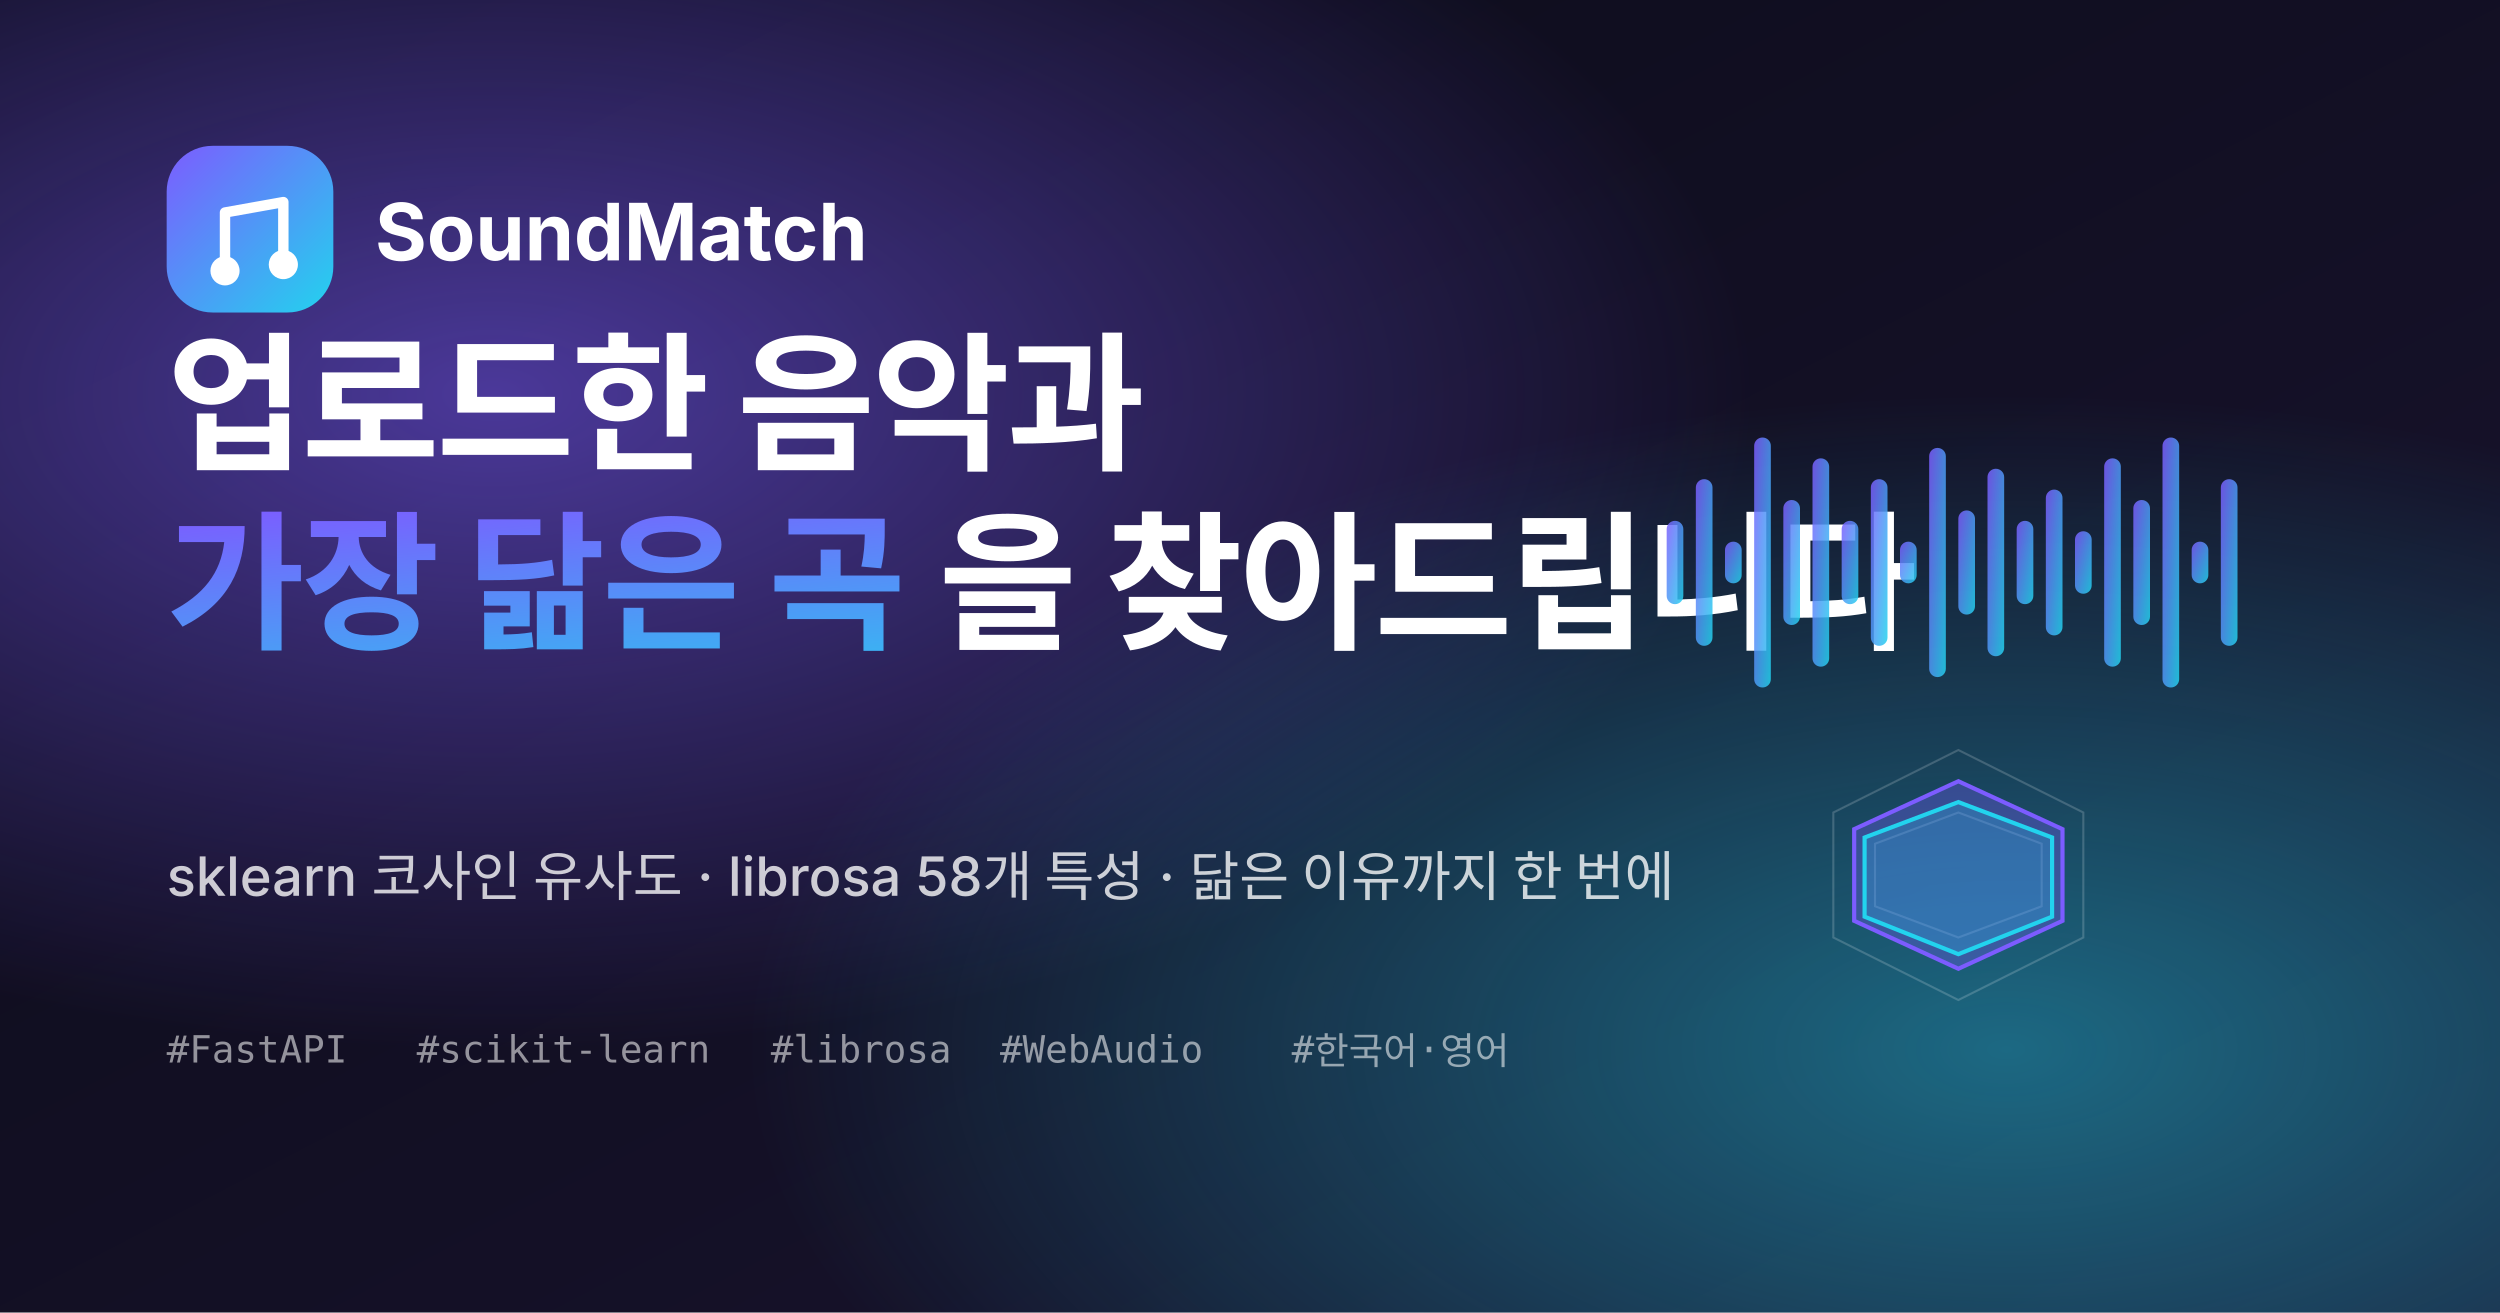
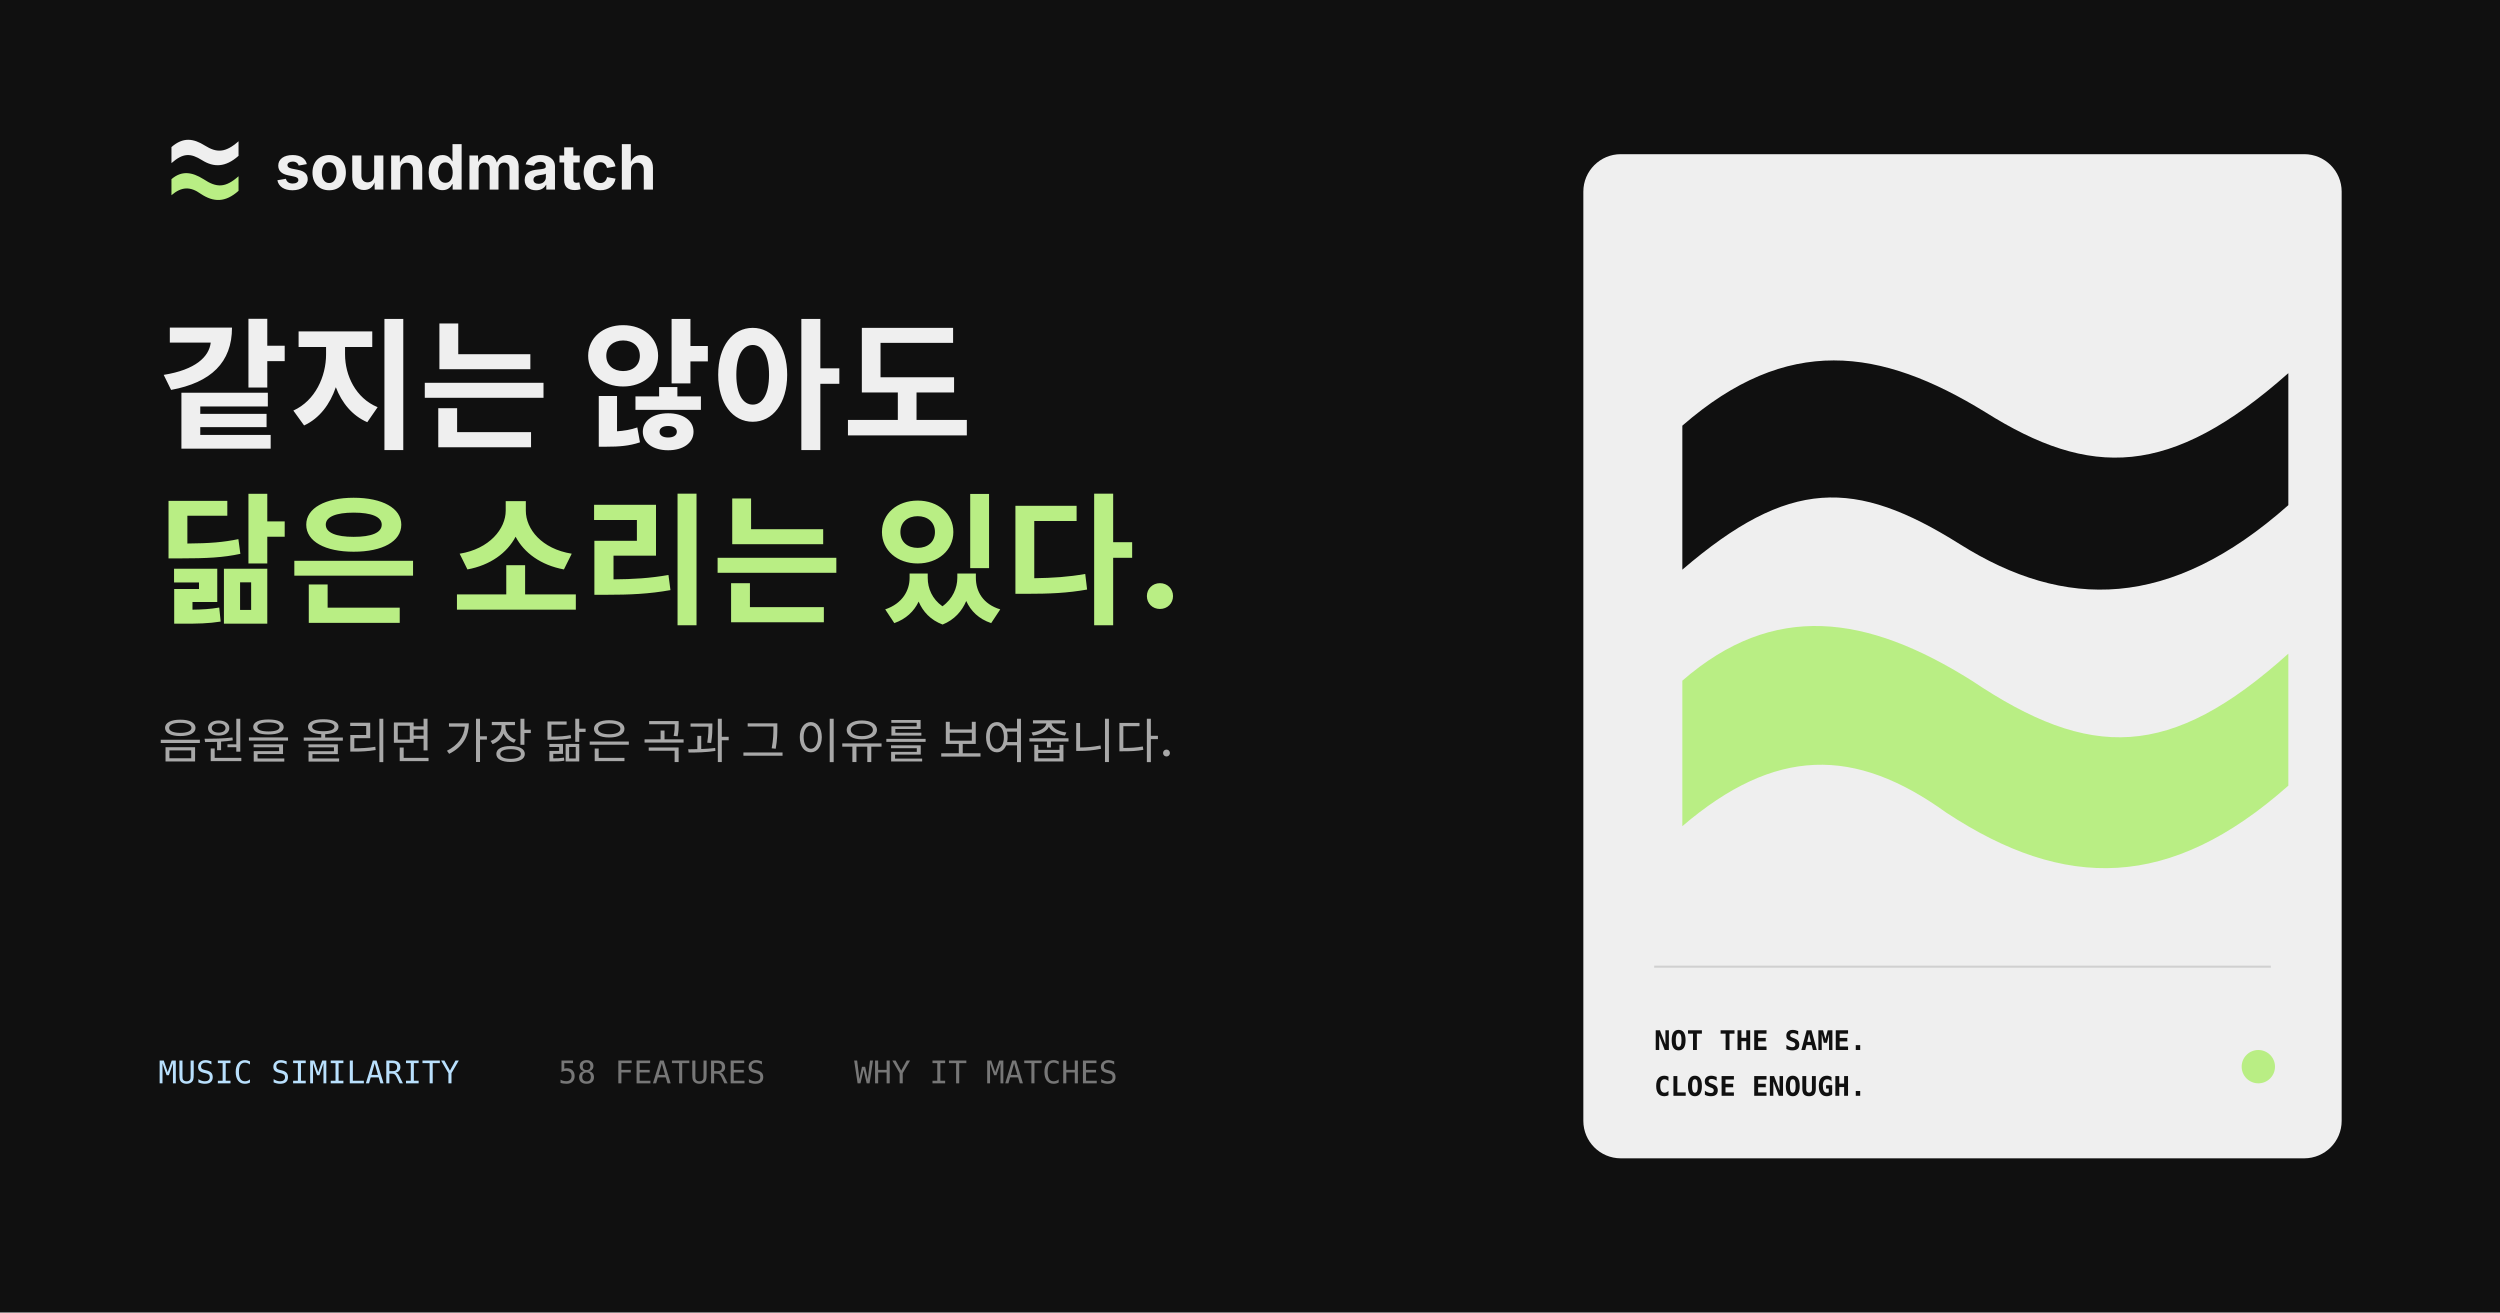
<svg xmlns="http://www.w3.org/2000/svg" viewBox="0 0 1200 630" width="1200" height="630">
-   <defs>
-     <linearGradient id="bg" x1="0" y1="0" x2="1" y2="1">
-       <stop offset="0" stop-color="#0b0b18" />
-       <stop offset="1" stop-color="#1a1430" />
-     </linearGradient>
-     <linearGradient id="grad" x1="0" y1="0" x2="1" y2="1">
-       <stop offset="0" stop-color="#7c5cff" />
-       <stop offset="1" stop-color="#22d3ee" />
-     </linearGradient>
-     <radialGradient id="glow1" cx="20%" cy="30%" r="50%">
-       <stop offset="0" stop-color="#7c5cff" stop-opacity="0.55" />
-       <stop offset="1" stop-color="#7c5cff" stop-opacity="0" />
-     </radialGradient>
-     <radialGradient id="glow2" cx="80%" cy="80%" r="50%">
-       <stop offset="0" stop-color="#22d3ee" stop-opacity="0.45" />
-       <stop offset="1" stop-color="#22d3ee" stop-opacity="0" />
-     </radialGradient>
-   </defs>
-   <rect width="1200" height="630" fill="url(#bg)" />
-   <rect width="1200" height="630" fill="url(#glow1)" />
-   <rect width="1200" height="630" fill="url(#glow2)" />
-   <g transform="translate(80, 70)">
-     <rect x="0" y="0" width="80" height="80" rx="22" fill="url(#grad)" />
-     <path d="M28 60V32l28-5v30" stroke="white" stroke-width="5" fill="none" stroke-linecap="round" stroke-linejoin="round" />
-     <circle cx="28" cy="60" r="7" fill="white" />
-     <circle cx="56" cy="57" r="7" fill="white" />
-     <text x="100" y="55" fill="white" font-family="Pretendard, Inter, sans-serif" font-size="38" font-weight="700">SoundMatch</text>
+   <rect width="1200" height="630" fill="#101010" />
+   <g transform="translate(76 58)">
+     <g transform="scale(.7)">
+       <path fill="#efefef" d="M9 18c8-7 15-6 23-1 8 5 14 5 23-3v10c-9 8-17 8-25 3-8-5-13-5-21 2Z" />
+       <path fill="#b9ee84" d="M9 40c7-6 14-5 22 0 9 6 15 6 24-2v10c-9 8-17 8-26 2-7-5-13-5-20 1Z" />
+     </g>
+     <text x="56" y="33" fill="#efefef" font-family="Pretendard, Inter, sans-serif" font-size="30" font-weight="700">soundmatch</text>
  </g>
-   <g transform="translate(80, 220)">
-     <text x="0" y="0" fill="white" font-family="Pretendard, Inter, sans-serif" font-size="72" font-weight="800" letter-spacing="-1.5">업로드한 음악과</text>
-     <text x="0" y="86" fill="white" font-family="Pretendard, Inter, sans-serif" font-size="72" font-weight="800" letter-spacing="-1.5">
-       <tspan fill="url(#grad)">가장 닮은 곡</tspan>
-       <tspan fill="white">을 찾아드립니다</tspan>
-     </text>
+   <g transform="translate(76 210)" font-family="Pretendard, Inter, sans-serif">
+     <text x="0" y="0" fill="#efefef" font-size="68" font-weight="800">같지는 않아도</text>
+     <text x="0" y="84" fill="#b9ee84" font-size="68" font-weight="800">닮은 소리는 있다.</text>
+     <text x="0" y="154" fill="#efefef" fill-opacity=".68" font-size="23" font-weight="500">음원을 올리면 가장 닮은 곡과 그 이유를 보여줍니다.</text>
  </g>
-   <g transform="translate(80, 430)">
-     <text x="0" y="0" fill="rgba(255,255,255,0.78)" font-family="Pretendard, Inter, sans-serif" font-size="26" font-weight="500">sklearn 코사인 유사도 · librosa 58개 특성 · 닮은 이유까지 한 번에</text>
+   <g transform="translate(76 520)" font-family="JetBrains Mono, monospace" font-size="15" font-weight="500">
+     <text x="0" y="0" fill="#b9e0fd">MUSIC SIMILARITY</text>
+     <text x="192" y="0" fill="#efefef" fill-opacity=".46">58 FEATURES</text>
+     <text x="334" y="0" fill="#efefef" fill-opacity=".46">WHY IT MATCHES</text>
  </g>
-   <g transform="translate(80, 510)" font-family="JetBrains Mono, monospace" font-size="18" fill="rgba(255,255,255,0.55)">
-     <text x="0" y="0">#FastAPI</text>
-     <text x="120" y="0">#scikit-learn</text>
-     <text x="290" y="0">#librosa</text>
-     <text x="400" y="0">#WebAudio</text>
-     <text x="540" y="0">#한국어·영어</text>
-   </g>
-   <g transform="translate(800, 210)" opacity="0.85">
-     <g fill="url(#grad)">
-       <rect x="0" y="40" width="8" height="40" rx="4" />
-       <rect x="14" y="20" width="8" height="80" rx="4" />
-       <rect x="28" y="50" width="8" height="20" rx="4" />
-       <rect x="42" y="0" width="8" height="120" rx="4" />
-       <rect x="56" y="30" width="8" height="60" rx="4" />
-       <rect x="70" y="10" width="8" height="100" rx="4" />
-       <rect x="84" y="40" width="8" height="40" rx="4" />
-       <rect x="98" y="20" width="8" height="80" rx="4" />
-       <rect x="112" y="50" width="8" height="20" rx="4" />
-       <rect x="126" y="5" width="8" height="110" rx="4" />
-       <rect x="140" y="35" width="8" height="50" rx="4" />
-       <rect x="154" y="15" width="8" height="90" rx="4" />
-       <rect x="168" y="40" width="8" height="40" rx="4" />
-       <rect x="182" y="25" width="8" height="70" rx="4" />
-       <rect x="196" y="45" width="8" height="30" rx="4" />
-       <rect x="210" y="10" width="8" height="100" rx="4" />
-       <rect x="224" y="30" width="8" height="60" rx="4" />
-       <rect x="238" y="0" width="8" height="120" rx="4" />
-       <rect x="252" y="50" width="8" height="20" rx="4" />
-       <rect x="266" y="20" width="8" height="80" rx="4" />
-     </g>
-   </g>
-   <g transform="translate(880, 360)">
-     <polygon points="60,0 120,30 120,90 60,120 0,90 0,30" fill="none" stroke="rgba(255,255,255,0.18)" stroke-width="1" />
-     <polygon points="60,30 100,45 100,75 60,90 20,75 20,45" fill="none" stroke="rgba(255,255,255,0.18)" stroke-width="1" />
-     <polygon points="60,15 110,38 110,82 60,105 10,82 10,38" fill="rgba(124,92,255,0.32)" stroke="#7c5cff" stroke-width="2" />
-     <polygon points="60,25 105,42 105,80 60,98 15,80 15,42" fill="rgba(34,211,238,0.22)" stroke="#22d3ee" stroke-width="2" />
+   <g transform="translate(760 74)">
+     <rect width="364" height="482" rx="18" fill="#efefef" />
+     <path fill="#101010" d="M44 156c70-61 132-52 202-9 70 44 123 44 202-26v88c-79 70-149 70-219 26-70-44-114-44-185 17Z" transform="scale(.72) translate(22 25)" />
+     <path fill="#b9ee84" d="M44 326c61-53 123-44 193 0 79 53 132 53 211-18v88c-79 70-149 70-228 18-61-44-114-44-176 9Z" transform="scale(.72) translate(22 25)" />
+     <line x1="34" y1="390" x2="330" y2="390" stroke="#101010" stroke-opacity=".14" />
+     <text x="34" y="430" fill="#101010" font-family="JetBrains Mono, monospace" font-size="13" font-weight="600">NOT THE SAME.</text>
+     <text x="34" y="452" fill="#101010" font-family="JetBrains Mono, monospace" font-size="13" font-weight="600">CLOSE ENOUGH.</text>
+     <circle cx="324" cy="438" r="8" fill="#b9ee84" />
  </g>
</svg>
